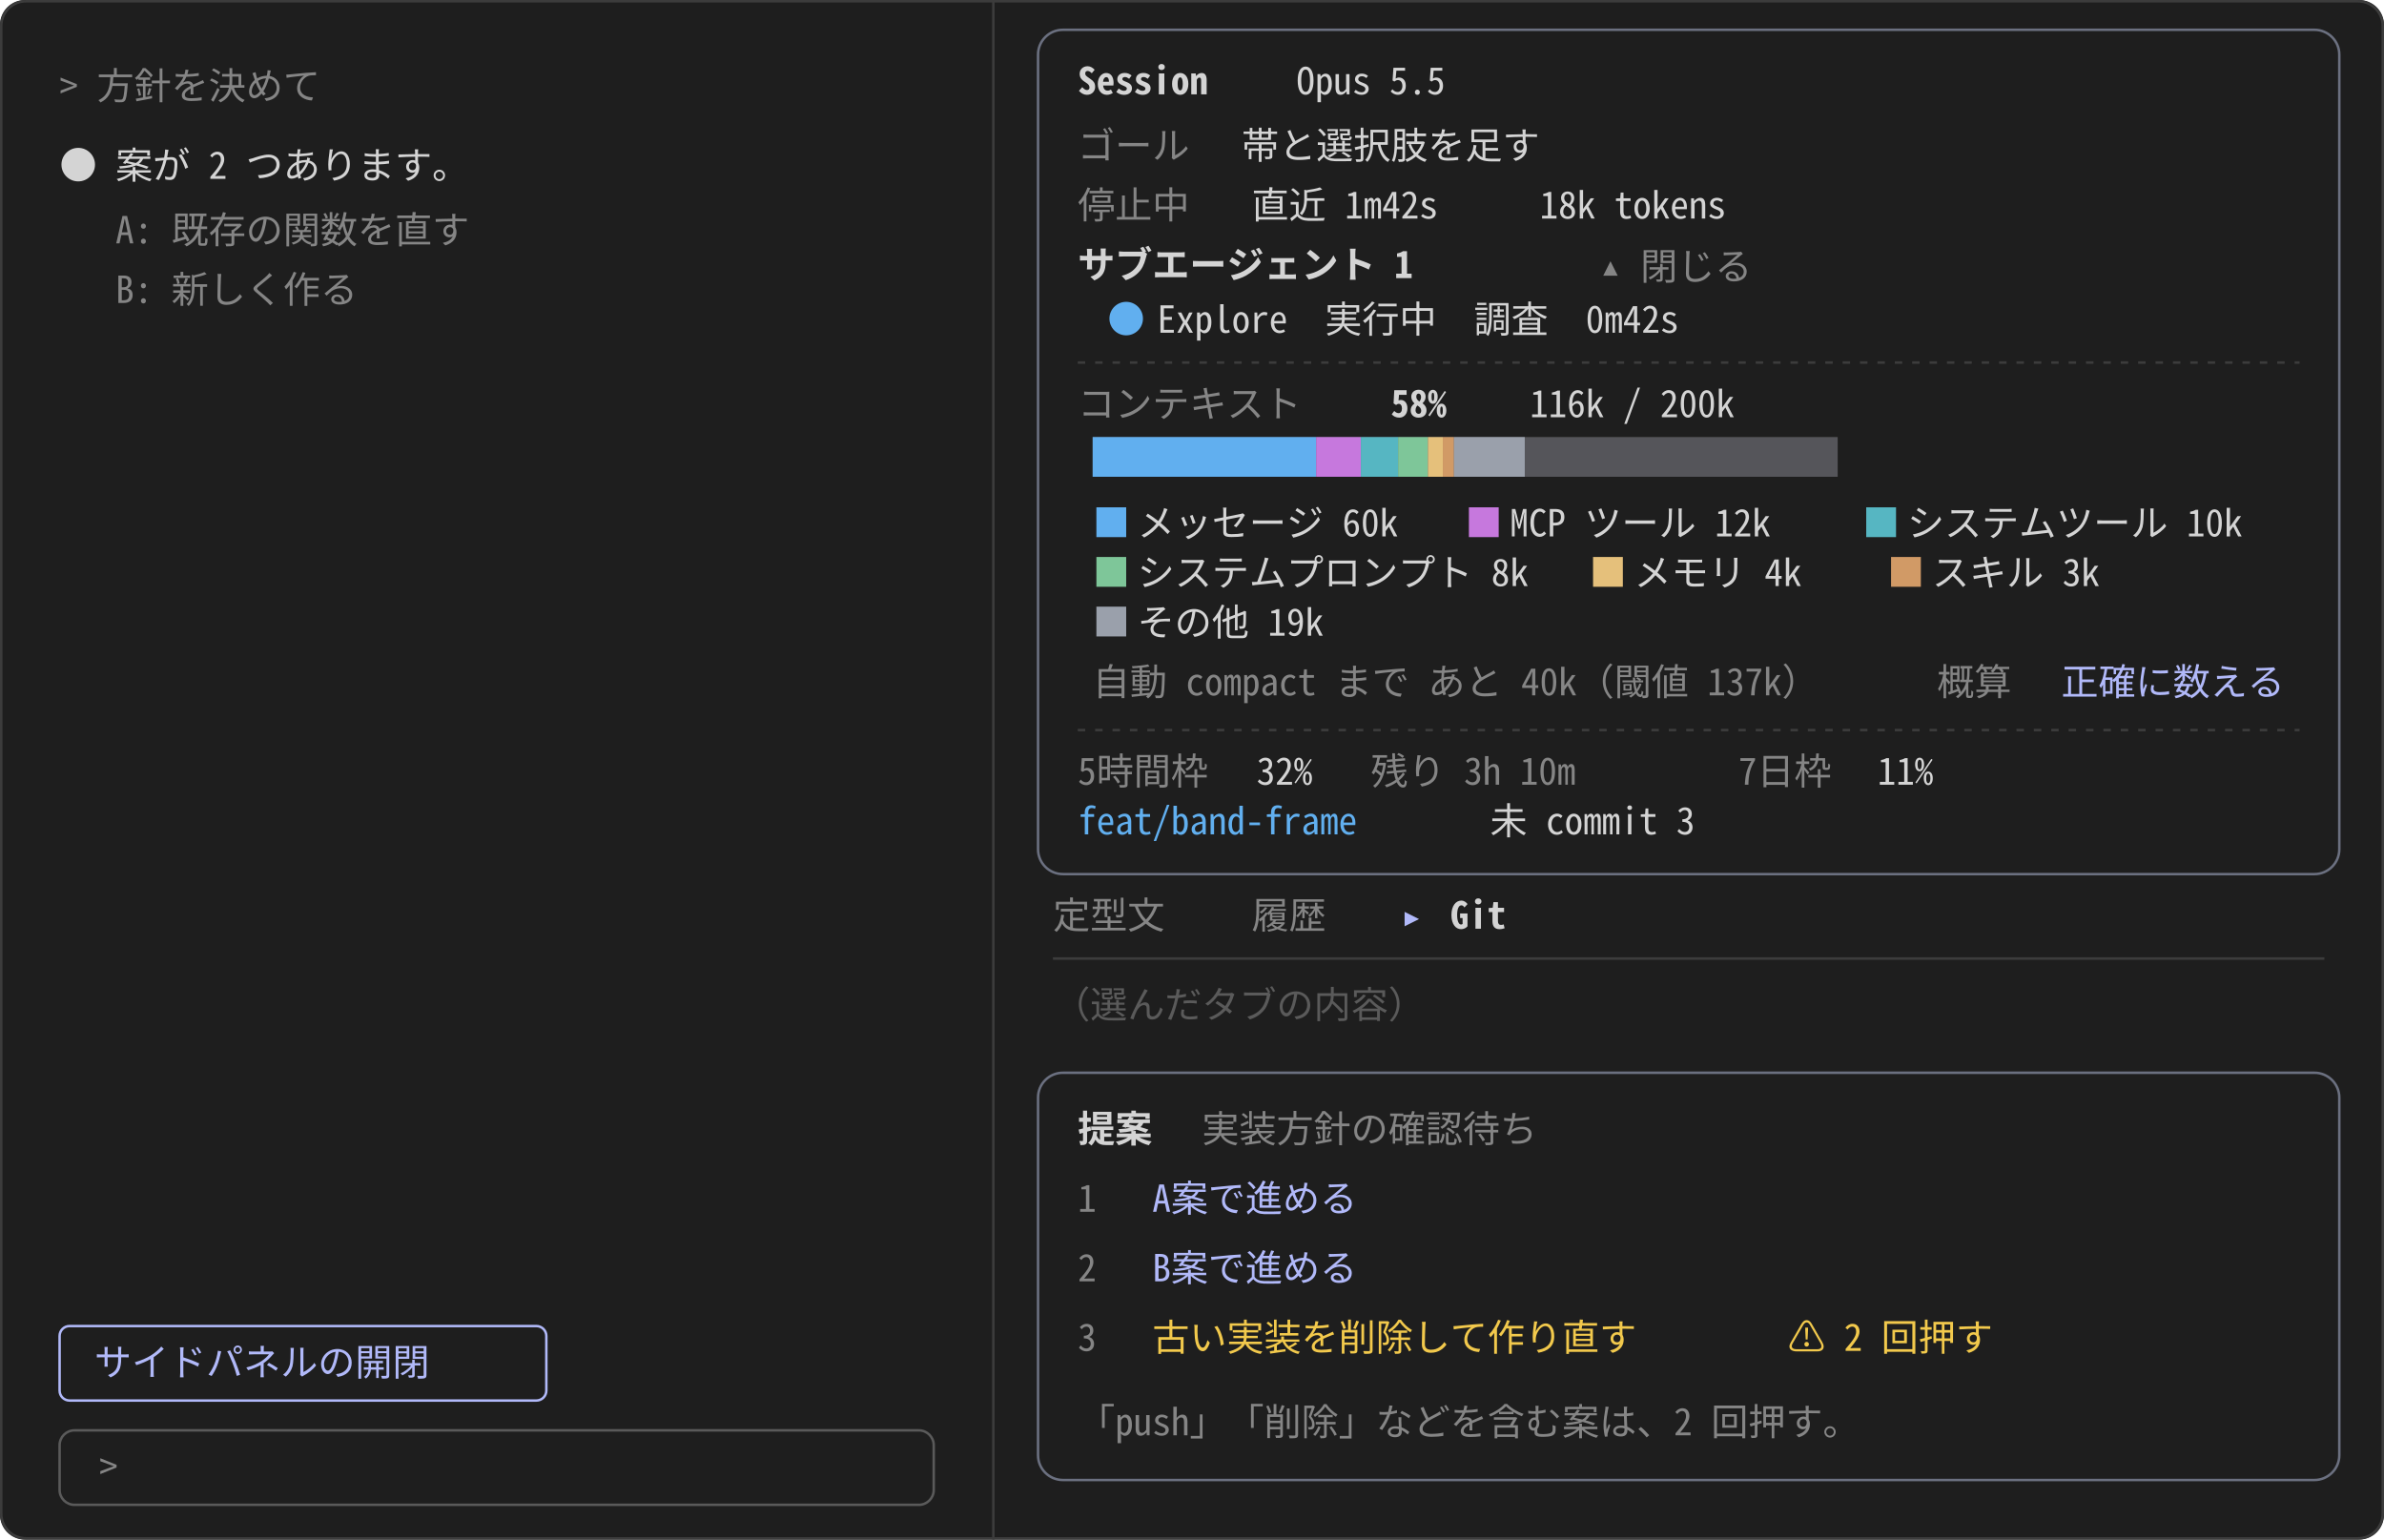
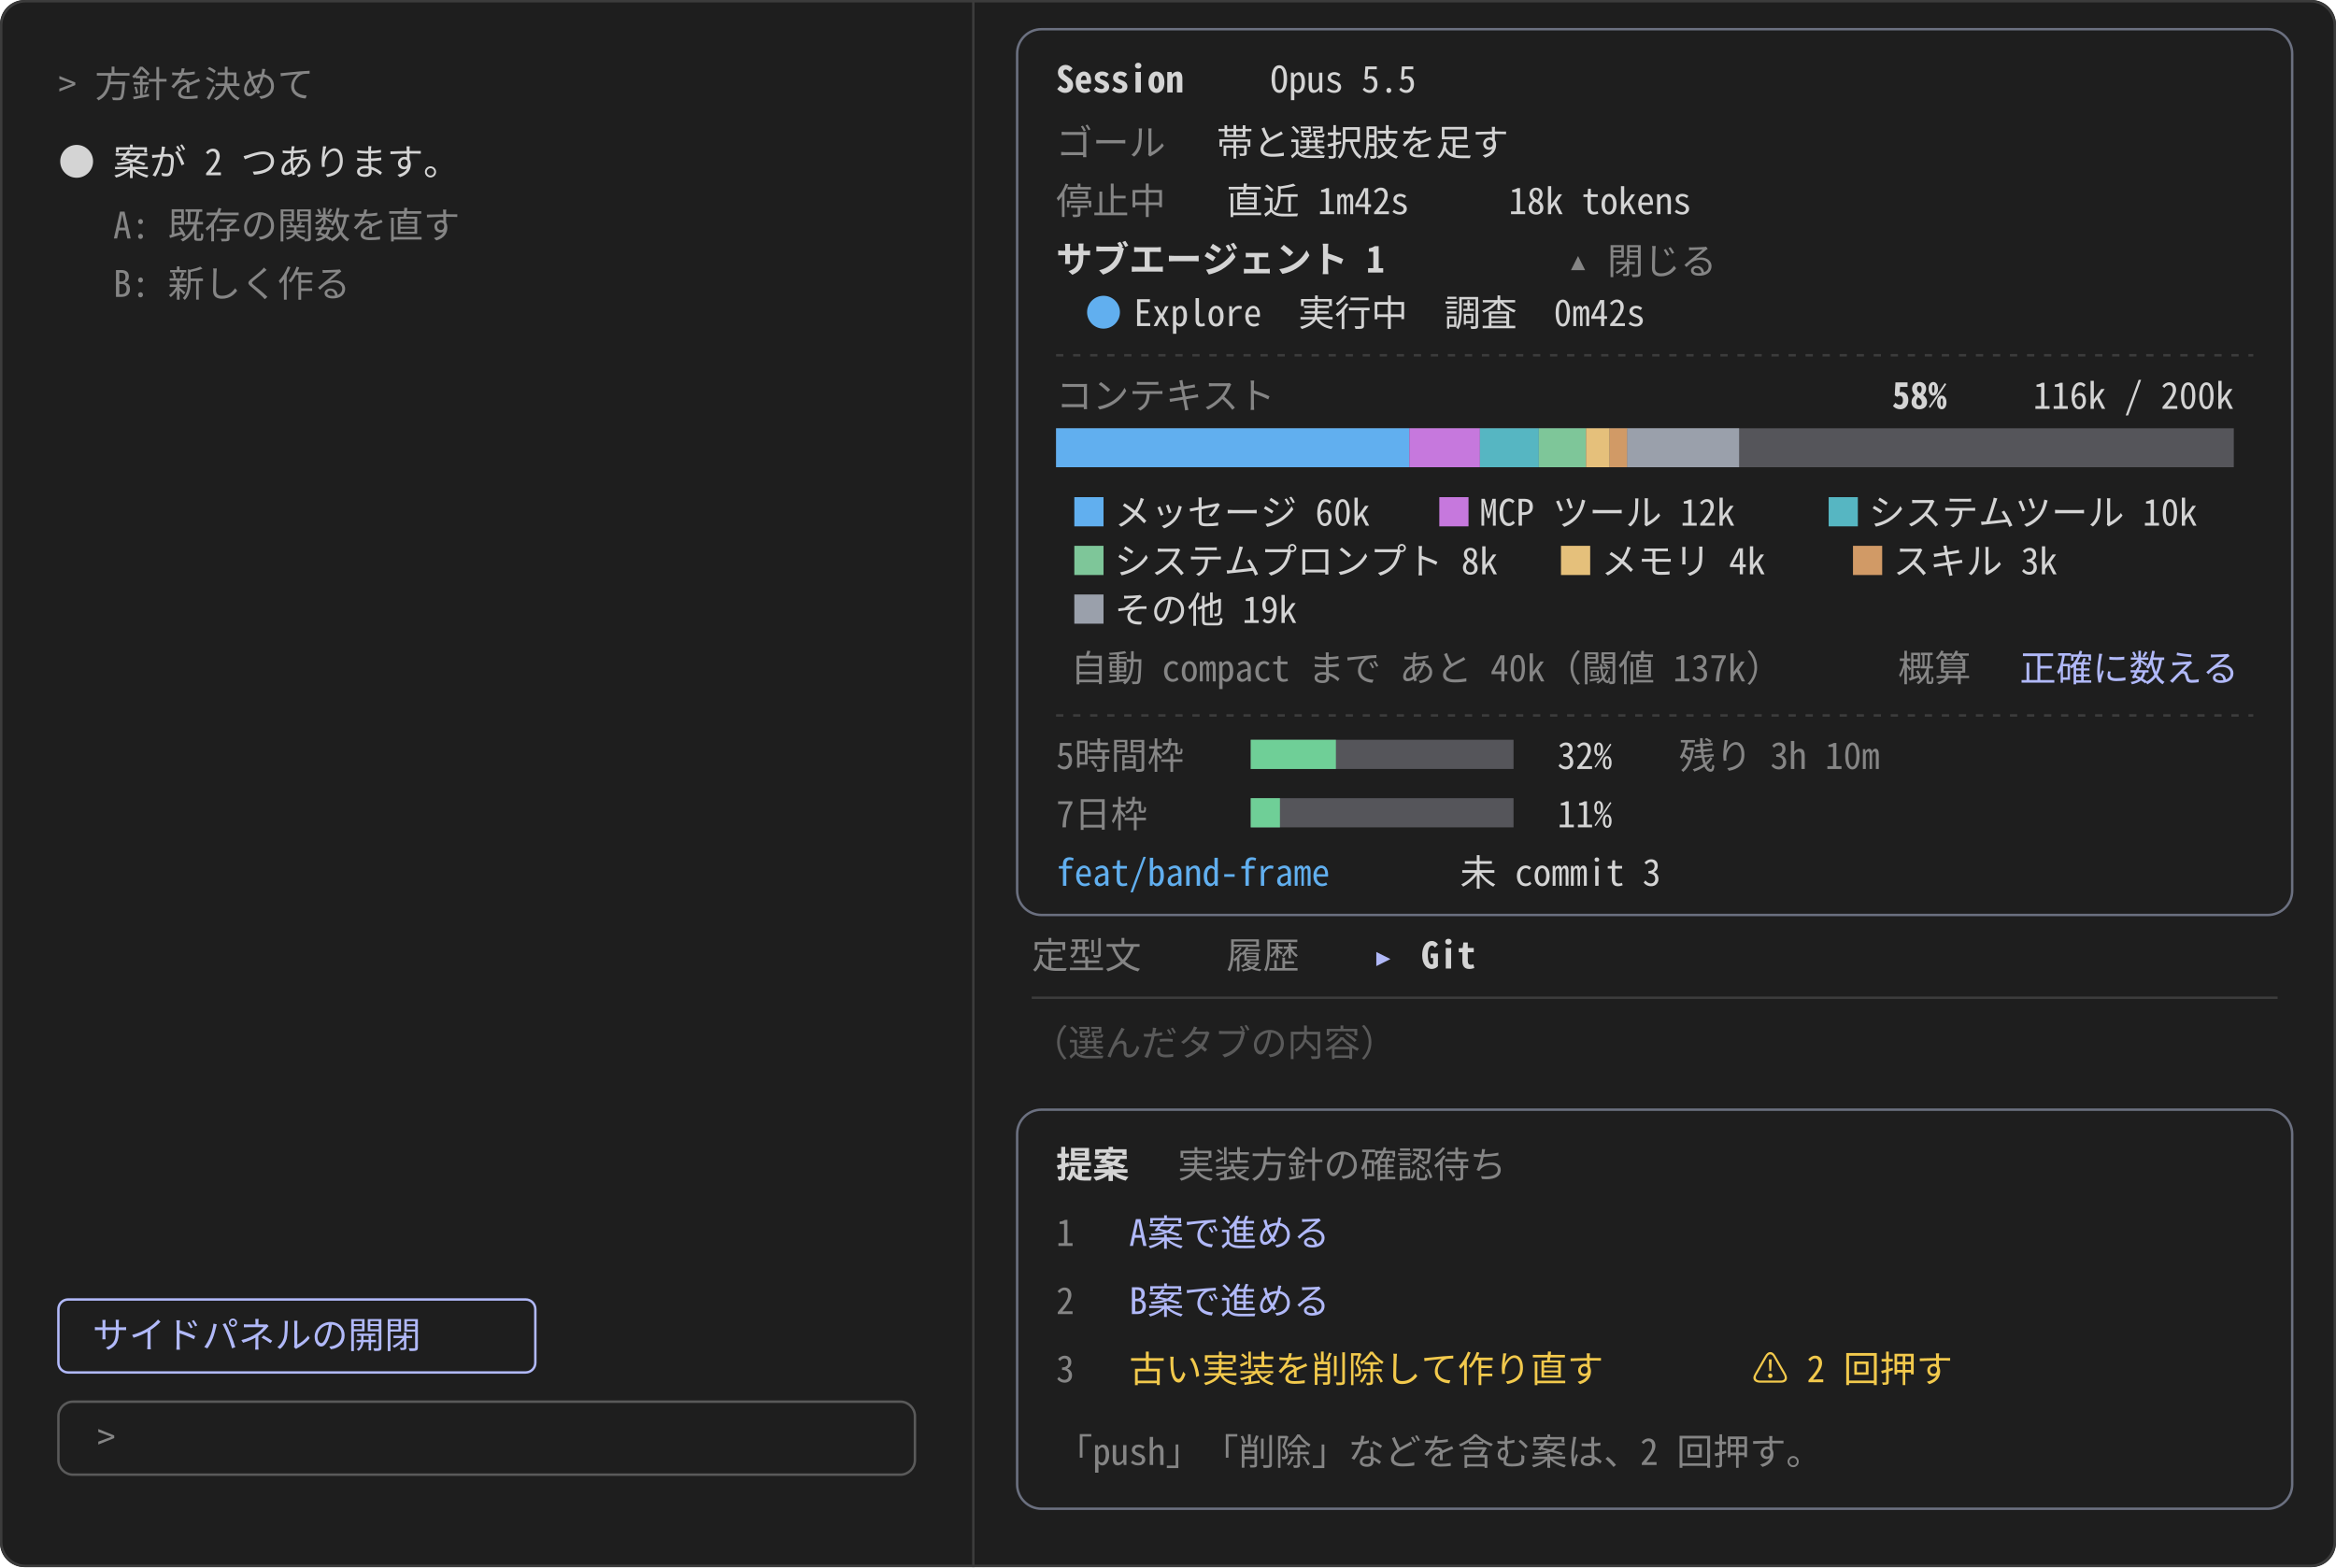
- <svg xmlns="http://www.w3.org/2000/svg" xml:space="preserve" viewBox="0 0 960 620" width="960" height="620" role="img" aria-labelledby="t d" font-family="Consolas, 'Cascadia Mono', 'Noto Sans Mono CJK JP', 'MS Gothic', monospace" font-size="15">
-   <rect x="0" y="0" width="960" height="620" rx="10" fill="#1e1e1e" />
-   <rect x="0.5" y="0.5" width="959" height="619" rx="10" fill="none" stroke="#3c3c3c" />
+ <svg xmlns="http://www.w3.org/2000/svg" xml:space="preserve" viewBox="0 0 960 644" width="960" height="644" role="img" aria-labelledby="t d" font-family="Consolas, 'Cascadia Mono', 'Noto Sans Mono CJK JP', 'MS Gothic', monospace" font-size="15">
+   <rect x="0" y="0" width="960" height="644" rx="10" fill="#1e1e1e" />
+   <rect x="0.5" y="0.5" width="959" height="643" rx="10" fill="none" stroke="#3c3c3c" />
  <text x="24" y="40" fill="#858585">&gt; 方針を決めて</text>
  <text x="24" y="72" fill="#d4d4d4">● 案が 2 つあります。</text>
  <text x="24" y="98" fill="#858585">   A: 既存の関数を直す</text>
  <text x="24" y="122" fill="#858585">   B: 新しく作る</text>
  <rect x="24" y="534" width="196" height="30" rx="4" fill="none" stroke="#b1b9f9" />
  <text x="38" y="554" fill="#b1b9f9">サイドパネルの開閉</text>
  <rect x="24" y="576" width="352" height="30" rx="6" fill="none" stroke="#5a5a5a" />
  <text x="40" y="596" fill="#858585">&gt;</text>
-   <line x1="400" y1="0" x2="400" y2="620" stroke="#3c3c3c" />
-   <rect x="418" y="12" width="524" height="340" rx="10" fill="none" stroke="#6b7080" />
+   <line x1="400" y1="0" x2="400" y2="644" stroke="#3c3c3c" />
+   <rect x="418" y="12" width="524" height="364" rx="10" fill="none" stroke="#6b7080" />
  <text x="434" y="38" fill="#d4d4d4" font-weight="bold">Session</text>
  <text x="522" y="38" fill="#d4d4d4">Opus 5.5</text>
  <text x="434" y="64" fill="#858585">ゴール</text>
  <text x="500" y="64" fill="#d4d4d4">帯と選択肢を足す</text>
  <text x="434" y="88" fill="#858585">停止中</text>
  <text x="504" y="88" fill="#d4d4d4">直近 1m42s</text>
  <text x="620" y="88" fill="#d4d4d4">18k tokens</text>
  <text x="434" y="112" fill="#d4d4d4" font-weight="bold">サブエージェント 1</text>
  <text x="644" y="112" fill="#858585">▴ 閉じる</text>
  <text x="446" y="134" fill="#61afef">●</text>
  <text x="466" y="134" fill="#d4d4d4">Explore  実行中  調査  0m42s</text>
  <line x1="434" y1="146" x2="926" y2="146" stroke="#3c3c3c" stroke-dasharray="3 4" />
  <text x="434" y="168" fill="#858585">コンテキスト</text>
-   <text x="560" y="168" fill="#d4d4d4" font-weight="bold">58%</text>
-   <text x="616" y="168" fill="#d4d4d4">116k / 200k</text>
-   <rect x="440" y="176" width="300" height="16" fill="#55555a" />
-   <rect x="440" y="176" width="90" height="16" fill="#61afef" />
-   <rect x="530" y="176" width="18" height="16" fill="#c678dd" />
-   <rect x="548" y="176" width="15" height="16" fill="#56b6c2" />
-   <rect x="563" y="176" width="12" height="16" fill="#7ec699" />
-   <rect x="575" y="176" width="6" height="16" fill="#e5c07b" />
-   <rect x="581" y="176" width="4.5" height="16" fill="#d19a66" />
-   <rect x="585.5" y="176" width="28.5" height="16" fill="#9aa0ab" />
+   <text x="800" y="168" fill="#d4d4d4" font-weight="bold" text-anchor="end">58%</text>
+   <text x="918" y="168" fill="#d4d4d4" text-anchor="end">116k / 200k</text>
+   <rect x="434" y="176" width="484" height="16" fill="#55555a" />
+   <rect x="434.0" y="176" width="145.2" height="16" fill="#61afef" />
+   <rect x="579.2" y="176" width="29.0" height="16" fill="#c678dd" />
+   <rect x="608.2" y="176" width="24.2" height="16" fill="#56b6c2" />
+   <rect x="632.4" y="176" width="19.4" height="16" fill="#7ec699" />
+   <rect x="651.8" y="176" width="9.7" height="16" fill="#e5c07b" />
+   <rect x="661.5" y="176" width="7.3" height="16" fill="#d19a66" />
+   <rect x="668.7" y="176" width="46.0" height="16" fill="#9aa0ab" />
  <text x="440" y="216" fill="#61afef">■</text>
  <text x="458" y="216" fill="#d4d4d4">メッセージ 60k</text>
  <text x="590" y="216" fill="#c678dd">■</text>
  <text x="608" y="216" fill="#d4d4d4">MCP ツール 12k</text>
  <text x="750" y="216" fill="#56b6c2">■</text>
  <text x="768" y="216" fill="#d4d4d4">システムツール 10k</text>
  <text x="440" y="236" fill="#7ec699">■</text>
  <text x="458" y="236" fill="#d4d4d4">システムプロンプト 8k</text>
  <text x="640" y="236" fill="#e5c07b">■</text>
  <text x="658" y="236" fill="#d4d4d4">メモリ 4k</text>
  <text x="760" y="236" fill="#d19a66">■</text>
  <text x="778" y="236" fill="#d4d4d4">スキル 3k</text>
  <text x="440" y="256" fill="#9aa0ab">■</text>
  <text x="458" y="256" fill="#d4d4d4">その他 19k</text>
  <text x="440" y="280" fill="#858585">自動 compact まで あと 40k（閾値 137k）</text>
  <text x="780" y="280" fill="#858585">概算</text>
  <text x="830" y="280" fill="#b1b9f9">正確に数える</text>
  <line x1="434" y1="294" x2="926" y2="294" stroke="#3c3c3c" stroke-dasharray="3 4" />
  <text x="434" y="316" fill="#858585">5時間枠</text>
-   <text x="506" y="316" fill="#d4d4d4">32%</text>
-   <text x="552" y="316" fill="#858585">残り 3h 10m</text>
-   <text x="700" y="316" fill="#858585">7日枠</text>
-   <text x="756" y="316" fill="#d4d4d4">11%</text>
-   <text x="434" y="336" fill="#61afef">feat/band-frame</text>
-   <text x="600" y="336" fill="#d4d4d4">未 commit 3</text>
-   <text x="424" y="374" fill="#858585">定型文</text>
-   <text x="504" y="374" fill="#858585">履歴</text>
-   <text x="564" y="374" fill="#b1b9f9">▸</text>
-   <text x="584" y="374" fill="#d4d4d4" font-weight="bold">Git</text>
-   <line x1="424" y1="386" x2="936" y2="386" stroke="#3c3c3c" />
-   <text x="424" y="410" fill="#5a5a5a">（選んだタブの内容）</text>
-   <rect x="418" y="432" width="524" height="164" rx="10" fill="none" stroke="#6b7080" />
-   <text x="434" y="460" fill="#d4d4d4" font-weight="bold">提案</text>
-   <text x="484" y="460" fill="#858585">実装方針の確認待ち</text>
-   <text x="434" y="488" fill="#858585">1</text>
-   <text x="464" y="488" fill="#b1b9f9">A案で進める</text>
-   <text x="434" y="516" fill="#858585">2</text>
-   <text x="464" y="516" fill="#b1b9f9">B案で進める</text>
-   <text x="434" y="544" fill="#858585">3</text>
-   <text x="464" y="544" fill="#f2c94c">古い実装を削除して作り直す</text>
-   <text x="720" y="544" fill="#f2c94c">⚠ 2 回押す</text>
-   <text x="434" y="578" fill="#858585">「push」「削除」などを含む案は、2 回押す。</text>
+   <rect x="514" y="304" width="108" height="12" fill="#55555a" />
+   <rect x="514" y="304" width="35" height="12" fill="#6fcf97" />
+   <text x="640" y="316" fill="#d4d4d4">32%</text>
+   <text x="690" y="316" fill="#858585">残り 3h 10m</text>
+   <text x="434" y="340" fill="#858585">7日枠</text>
+   <rect x="514" y="328" width="108" height="12" fill="#55555a" />
+   <rect x="514" y="328" width="12" height="12" fill="#6fcf97" />
+   <text x="640" y="340" fill="#d4d4d4">11%</text>
+   <text x="434" y="364" fill="#61afef">feat/band-frame</text>
+   <text x="600" y="364" fill="#d4d4d4">未 commit 3</text>
+   <text x="424" y="398" fill="#858585">定型文</text>
+   <text x="504" y="398" fill="#858585">履歴</text>
+   <text x="564" y="398" fill="#b1b9f9">▸</text>
+   <text x="584" y="398" fill="#d4d4d4" font-weight="bold">Git</text>
+   <line x1="424" y1="410" x2="936" y2="410" stroke="#3c3c3c" />
+   <text x="424" y="434" fill="#5a5a5a">（選んだタブの内容）</text>
+   <rect x="418" y="456" width="524" height="164" rx="10" fill="none" stroke="#6b7080" />
+   <text x="434" y="484" fill="#d4d4d4" font-weight="bold">提案</text>
+   <text x="484" y="484" fill="#858585">実装方針の確認待ち</text>
+   <text x="434" y="512" fill="#858585">1</text>
+   <text x="464" y="512" fill="#b1b9f9">A案で進める</text>
+   <text x="434" y="540" fill="#858585">2</text>
+   <text x="464" y="540" fill="#b1b9f9">B案で進める</text>
+   <text x="434" y="568" fill="#858585">3</text>
+   <text x="464" y="568" fill="#f2c94c">古い実装を削除して作り直す</text>
+   <text x="720" y="568" fill="#f2c94c">⚠ 2 回押す</text>
+   <text x="434" y="602" fill="#858585">「push」「削除」などを含む案は、2 回押す。</text>
</svg>
